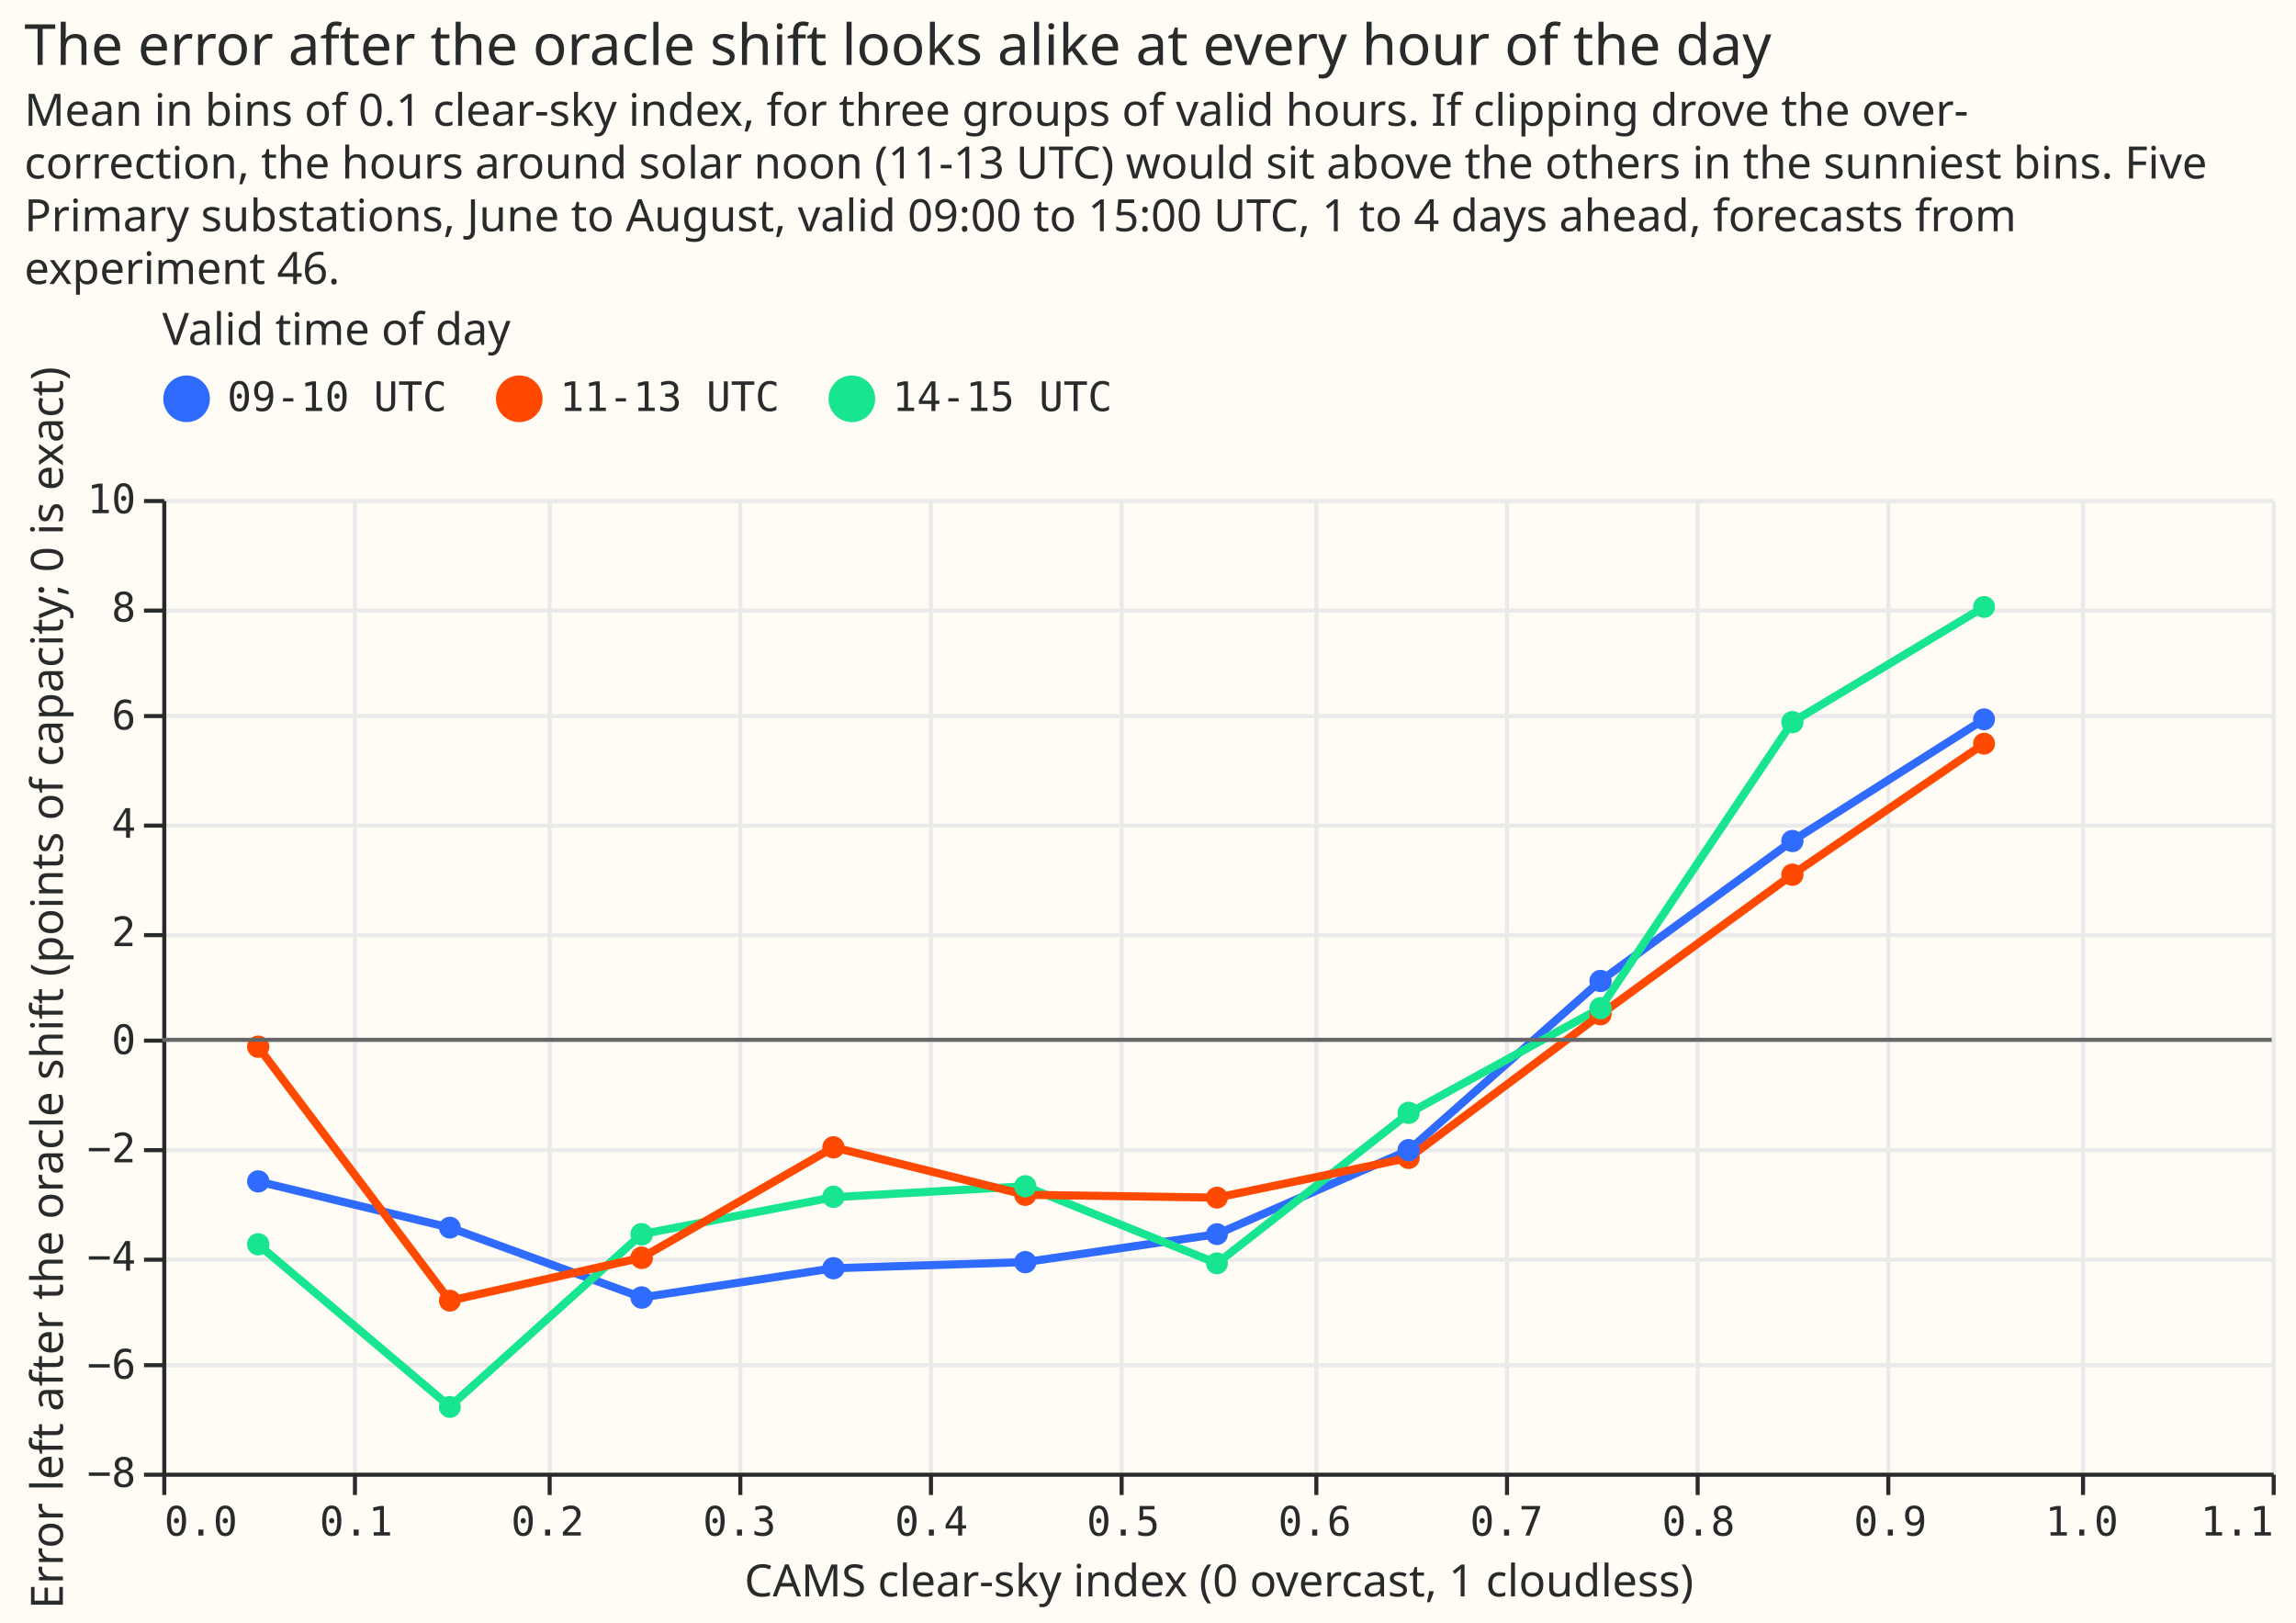
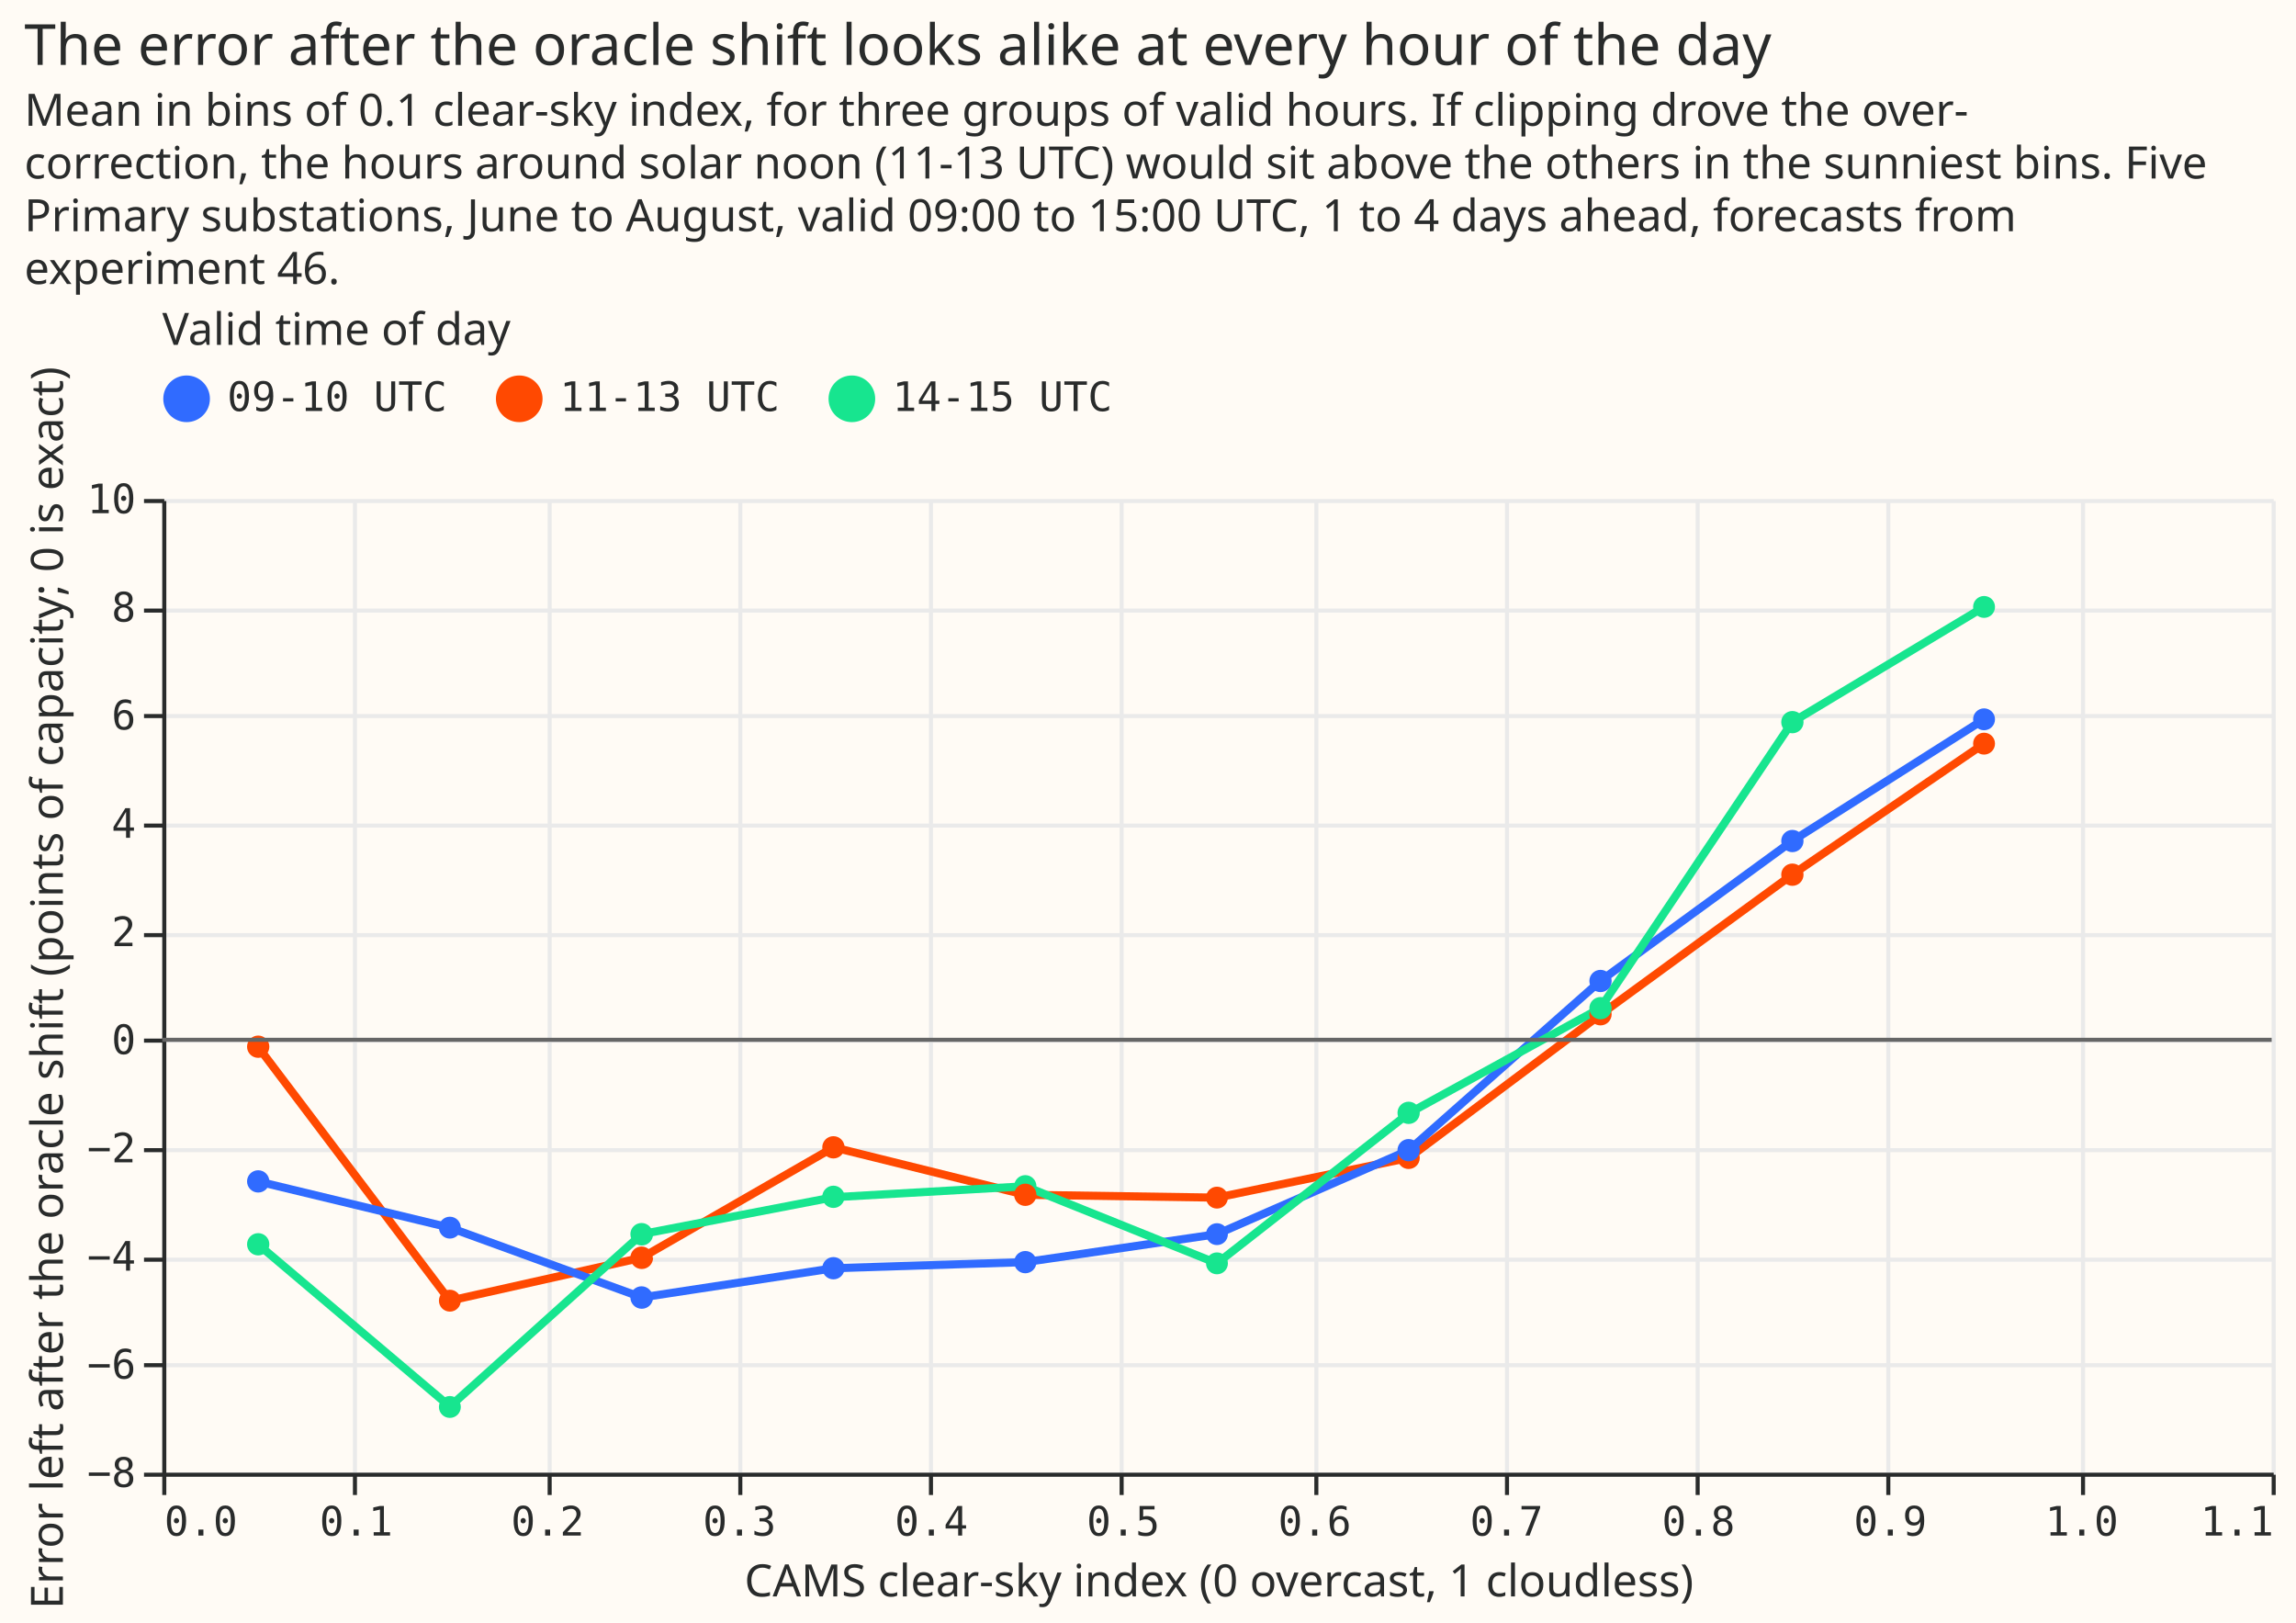
<svg xmlns="http://www.w3.org/2000/svg" width="566" height="400" class="marks" viewBox="0 0 566 400">
  <path fill="#fffbf5" d="M0 0h566v400H0z" />
  <g fill="none" stroke-miterlimit="10" aria-roledescription="group mark container" class="mark-group role-frame root">
    <path fill="#fffbf5" d="M40.5 123.5h520v240h-520Z" aria-hidden="true" class="background" />
    <g aria-hidden="true" class="mark-group role-axis">
      <path stroke="#eaeaea" d="M40.5 123.5v240m47-240v240m48-240v240m47-240v240m47-240v240m47-240v240m48-240v240m47-240v240m47-240v240m47-240v240m48-240v240m47-240v240" class="mark-rule role-axis-grid" pointer-events="none" />
    </g>
    <g aria-hidden="true" class="mark-group role-axis">
      <path stroke="#eaeaea" d="M40.5 363.5h520m-520-27h520m-520-26h520m-520-27h520m-520-27h520m-520-26h520m-520-27h520m-520-27h520m-520-26h520m-520-27h520" class="mark-rule role-axis-grid" pointer-events="none" />
    </g>
    <g aria-label="X-axis titled 'CAMS clear-sky index (0 overcast, 1 cloudless)' for a linear scale with values from 0.0 to 1.1" aria-roledescription="axis" class="mark-group role-axis" pointer-events="none">
      <path stroke="#292b2b" d="M40.5 363.5v5m47-5v5m48-5v5m47-5v5m47-5v5m47-5v5m48-5v5m47-5v5m47-5v5m47-5v5m48-5v5m47-5v5" class="mark-rule role-axis-tick" />
      <g fill="#292b2b" class="mark-text role-axis-label" font-family="Matter Semi Mono, Roboto Mono, monospace" font-size="10">
        <text transform="translate(40.5 378.5)">0.0</text>
        <text text-anchor="middle" transform="translate(87.8 378.5)">0.1</text>
        <text text-anchor="middle" transform="translate(135 378.5)">0.2</text>
        <text text-anchor="middle" transform="translate(182.3 378.5)">0.3</text>
        <text text-anchor="middle" transform="translate(229.6 378.5)">0.4</text>
        <text text-anchor="middle" transform="translate(276.9 378.5)">0.5</text>
        <text text-anchor="middle" transform="translate(324.1 378.5)">0.6</text>
        <text text-anchor="middle" transform="translate(371.4 378.5)">0.7</text>
        <text text-anchor="middle" transform="translate(418.7 378.5)">0.8</text>
        <text text-anchor="middle" transform="translate(466 378.5)">0.9</text>
        <text text-anchor="middle" transform="translate(513.2 378.5)">1.0</text>
        <text text-anchor="end" transform="translate(560.5 378.5)">1.1</text>
      </g>
      <path stroke="#292b2b" d="M40.5 363.5h520" class="mark-rule role-axis-domain" />
      <text fill="#292b2b" class="mark-text role-axis-title" font-family="Matter XH, DM Sans, sans-serif" font-size="11" text-anchor="middle" transform="translate(300.5 393.5)">CAMS clear-sky index (0 overcast, 1 cloudless)</text>
    </g>
    <g aria-label="Y-axis titled 'Error left after the oracle shift (points of capacity; 0 is exact)' for a linear scale with values from −8 to 10" aria-roledescription="axis" class="mark-group role-axis" pointer-events="none">
      <path stroke="#292b2b" d="M40.5 363.5h-5m5-27h-5m5-26h-5m5-27h-5m5-27h-5m5-26h-5m5-27h-5m5-27h-5m5-26h-5m5-27h-5" class="mark-rule role-axis-tick" />
      <g fill="#292b2b" class="mark-text role-axis-label" font-family="Matter Semi Mono, Roboto Mono, monospace" font-size="10" text-anchor="end">
        <text transform="translate(33.5 366.5)">−8</text>
        <text transform="translate(33.5 339.8)">−6</text>
        <text transform="translate(33.5 313.2)">−4</text>
        <text transform="translate(33.5 286.5)">−2</text>
        <text transform="translate(33.5 259.8)">0</text>
        <text transform="translate(33.5 233.2)">2</text>
        <text transform="translate(33.5 206.5)">4</text>
        <text transform="translate(33.5 179.8)">6</text>
        <text transform="translate(33.5 153.2)">8</text>
        <text transform="translate(33.5 126.5)">10</text>
      </g>
      <path stroke="#292b2b" d="M40.5 363.5v-240" class="mark-rule role-axis-domain" />
      <text fill="#292b2b" class="mark-text role-axis-title" font-family="Matter XH, DM Sans, sans-serif" font-size="11" text-anchor="middle" transform="rotate(-90 129.5 114)">Error left after the oracle shift (points of capacity; 0 is exact)</text>
    </g>
    <g aria-roledescription="group mark container" class="mark-group role-scope layer_0_layer_0_pathgroup">
      <path d="M40 123h520v240H40Z" aria-hidden="true" class="background" />
      <g aria-roledescription="line mark container" class="mark-line role-mark layer_0_layer_0_marks">
+         <path stroke="#ff4901" stroke-width="2" d="m63.6 258 47.3 62.6 47.3-10.6 47.3-27.2 47.2 11.7 47.3.7 47.3-9.8 47.2-35.3 47.3-34.5 47.3-32.3" aria-label="CAMS clear-sky index (0 overcast, 1 cloudless): 0.05; Error left after the oracle shift (points of capacity; 0 is exact): −0.131910729064; hour_group: 11-13 UTC" aria-roledescription="line mark" />
+       </g>
+       <path d="M40 123h520v240H40Z" aria-hidden="true" class="background" />
+       <g aria-roledescription="line mark container" class="mark-line role-mark layer_0_layer_0_marks">
        <path stroke="#306bff" stroke-width="2" d="m63.6 291.2 47.3 11.4 47.3 17.2 47.3-7.2 47.2-1.5 47.3-6.9 47.3-20.7 47.2-41.7 47.3-34.5 47.3-30" aria-label="CAMS clear-sky index (0 overcast, 1 cloudless): 0.05; Error left after the oracle shift (points of capacity; 0 is exact): −2.61215451964; hour_group: 09-10 UTC" aria-roledescription="line mark" />
      </g>
      <path d="M40 123h520v240H40Z" aria-hidden="true" class="background" />
      <g aria-roledescription="line mark container" class="mark-line role-mark layer_0_layer_0_marks">
        <path stroke="#17e58f" stroke-width="2" d="m63.6 306.7 47.3 40 47.3-42.5 47.3-9.1 47.2-2.7 47.3 19 47.3-37 47.2-25.9 47.3-70.5 47.3-28.4" aria-label="CAMS clear-sky index (0 overcast, 1 cloudless): 0.05; Error left after the oracle shift (points of capacity; 0 is exact): −3.77557710332; hour_group: 14-15 UTC" aria-roledescription="line mark" />
      </g>
-       <path d="M40 123h520v240H40Z" aria-hidden="true" class="background" />
-       <g aria-roledescription="line mark container" class="mark-line role-mark layer_0_layer_0_marks">
-         <path stroke="#ff4901" stroke-width="2" d="m63.6 258 47.3 62.6 47.3-10.6 47.3-27.2 47.2 11.7 47.3.7 47.3-9.8 47.2-35.3 47.3-34.5 47.3-32.3" aria-label="CAMS clear-sky index (0 overcast, 1 cloudless): 0.05; Error left after the oracle shift (points of capacity; 0 is exact): −0.131910729064; hour_group: 11-13 UTC" aria-roledescription="line mark" />
-       </g>
    </g>
    <g aria-roledescription="symbol mark container" class="mark-symbol role-mark layer_0_layer_1_marks">
+       <path fill="#ff4901" d="M66.4 258a2.7 2.7 0 1 1-5.5 0 2.7 2.7 0 1 1 5.5 0" aria-label="CAMS clear-sky index (0 overcast, 1 cloudless): 0.05; Error left after the oracle shift (points of capacity; 0 is exact): −0.131910729064; hour_group: 11-13 UTC" aria-roledescription="point" />
      <path fill="#306bff" d="M66.4 291.2a2.7 2.7 0 1 1-5.5 0 2.7 2.7 0 1 1 5.5 0" aria-label="CAMS clear-sky index (0 overcast, 1 cloudless): 0.05; Error left after the oracle shift (points of capacity; 0 is exact): −2.61215451964; hour_group: 09-10 UTC" aria-roledescription="point" />
      <path fill="#17e58f" d="M66.4 306.7a2.7 2.7 0 1 1-5.5 0 2.7 2.7 0 1 1 5.5 0" aria-label="CAMS clear-sky index (0 overcast, 1 cloudless): 0.05; Error left after the oracle shift (points of capacity; 0 is exact): −3.77557710332; hour_group: 14-15 UTC" aria-roledescription="point" />
-       <path fill="#ff4901" d="M66.4 258a2.7 2.7 0 1 1-5.5 0 2.7 2.7 0 1 1 5.5 0" aria-label="CAMS clear-sky index (0 overcast, 1 cloudless): 0.05; Error left after the oracle shift (points of capacity; 0 is exact): −0.131910729064; hour_group: 11-13 UTC" aria-roledescription="point" />
+       <path fill="#ff4901" d="M113.6 320.6a2.7 2.7 0 1 1-5.4 0 2.7 2.7 0 1 1 5.4 0" aria-label="CAMS clear-sky index (0 overcast, 1 cloudless): 0.15; Error left after the oracle shift (points of capacity; 0 is exact): −4.8171025144; hour_group: 11-13 UTC" aria-roledescription="point" />
      <path fill="#17e58f" d="M113.6 346.8a2.7 2.7 0 1 1-5.4 0 2.7 2.7 0 1 1 5.4 0" aria-label="CAMS clear-sky index (0 overcast, 1 cloudless): 0.15; Error left after the oracle shift (points of capacity; 0 is exact): −6.78214560193; hour_group: 14-15 UTC" aria-roledescription="point" />
-       <path fill="#ff4901" d="M113.6 320.6a2.7 2.7 0 1 1-5.4 0 2.7 2.7 0 1 1 5.4 0" aria-label="CAMS clear-sky index (0 overcast, 1 cloudless): 0.15; Error left after the oracle shift (points of capacity; 0 is exact): −4.8171025144; hour_group: 11-13 UTC" aria-roledescription="point" />
      <path fill="#306bff" d="M113.6 302.6a2.7 2.7 0 1 1-5.4 0 2.7 2.7 0 1 1 5.4 0" aria-label="CAMS clear-sky index (0 overcast, 1 cloudless): 0.15; Error left after the oracle shift (points of capacity; 0 is exact): −3.47208309872; hour_group: 09-10 UTC" aria-roledescription="point" />
      <path fill="#17e58f" d="M161 304.2a2.7 2.7 0 1 1-5.6 0 2.7 2.7 0 1 1 5.5 0" aria-label="CAMS clear-sky index (0 overcast, 1 cloudless): 0.25; Error left after the oracle shift (points of capacity; 0 is exact): −3.59088369467; hour_group: 14-15 UTC" aria-roledescription="point" />
+       <path fill="#ff4901" d="M161 310a2.7 2.7 0 1 1-5.6 0 2.7 2.7 0 1 1 5.5 0" aria-label="CAMS clear-sky index (0 overcast, 1 cloudless): 0.25; Error left after the oracle shift (points of capacity; 0 is exact): −4.02616658699; hour_group: 11-13 UTC" aria-roledescription="point" />
      <path fill="#306bff" d="M161 319.8a2.7 2.7 0 1 1-5.6 0 2.7 2.7 0 1 1 5.5 0" aria-label="CAMS clear-sky index (0 overcast, 1 cloudless): 0.25; Error left after the oracle shift (points of capacity; 0 is exact): −4.75746710884; hour_group: 09-10 UTC" aria-roledescription="point" />
-       <path fill="#ff4901" d="M161 310a2.7 2.7 0 1 1-5.6 0 2.7 2.7 0 1 1 5.5 0" aria-label="CAMS clear-sky index (0 overcast, 1 cloudless): 0.25; Error left after the oracle shift (points of capacity; 0 is exact): −4.02616658699; hour_group: 11-13 UTC" aria-roledescription="point" />
      <path fill="#17e58f" d="M208.2 295a2.7 2.7 0 1 1-5.5 0 2.7 2.7 0 1 1 5.5 0" aria-label="CAMS clear-sky index (0 overcast, 1 cloudless): 0.35; Error left after the oracle shift (points of capacity; 0 is exact): −2.90662121109; hour_group: 14-15 UTC" aria-roledescription="point" />
+       <path fill="#306bff" d="M208.2 312.6a2.7 2.7 0 1 1-5.5 0 2.7 2.7 0 1 1 5.5 0" aria-label="CAMS clear-sky index (0 overcast, 1 cloudless): 0.35; Error left after the oracle shift (points of capacity; 0 is exact): −4.21885818119; hour_group: 09-10 UTC" aria-roledescription="point" />
      <path fill="#ff4901" d="M208.2 282.8a2.7 2.7 0 1 1-5.5 0 2.7 2.7 0 1 1 5.5 0" aria-label="CAMS clear-sky index (0 overcast, 1 cloudless): 0.35; Error left after the oracle shift (points of capacity; 0 is exact): −1.98819885005; hour_group: 11-13 UTC" aria-roledescription="point" />
-       <path fill="#306bff" d="M208.2 312.6a2.7 2.7 0 1 1-5.5 0 2.7 2.7 0 1 1 5.5 0" aria-label="CAMS clear-sky index (0 overcast, 1 cloudless): 0.35; Error left after the oracle shift (points of capacity; 0 is exact): −4.21885818119; hour_group: 09-10 UTC" aria-roledescription="point" />
+       <path fill="#17e58f" d="M255.5 292.4a2.7 2.7 0 1 1-5.5 0 2.7 2.7 0 1 1 5.5 0" aria-label="CAMS clear-sky index (0 overcast, 1 cloudless): 0.45; Error left after the oracle shift (points of capacity; 0 is exact): −2.70348104017; hour_group: 14-15 UTC" aria-roledescription="point" />
+       <path fill="#306bff" d="M255.5 311.1a2.7 2.7 0 1 1-5.5 0 2.7 2.7 0 1 1 5.5 0" aria-label="CAMS clear-sky index (0 overcast, 1 cloudless): 0.45; Error left after the oracle shift (points of capacity; 0 is exact): −4.11099964407; hour_group: 09-10 UTC" aria-roledescription="point" />
      <path fill="#ff4901" d="M255.5 294.5a2.7 2.7 0 1 1-5.5 0 2.7 2.7 0 1 1 5.5 0" aria-label="CAMS clear-sky index (0 overcast, 1 cloudless): 0.45; Error left after the oracle shift (points of capacity; 0 is exact): −2.86061534429; hour_group: 11-13 UTC" aria-roledescription="point" />
-       <path fill="#306bff" d="M255.5 311.1a2.7 2.7 0 1 1-5.5 0 2.7 2.7 0 1 1 5.5 0" aria-label="CAMS clear-sky index (0 overcast, 1 cloudless): 0.45; Error left after the oracle shift (points of capacity; 0 is exact): −4.11099964407; hour_group: 09-10 UTC" aria-roledescription="point" />
-       <path fill="#17e58f" d="M255.5 292.4a2.7 2.7 0 1 1-5.5 0 2.7 2.7 0 1 1 5.5 0" aria-label="CAMS clear-sky index (0 overcast, 1 cloudless): 0.45; Error left after the oracle shift (points of capacity; 0 is exact): −2.70348104017; hour_group: 14-15 UTC" aria-roledescription="point" />
+       <path fill="#ff4901" d="M302.7 295.2a2.7 2.7 0 1 1-5.4 0 2.7 2.7 0 1 1 5.4 0" aria-label="CAMS clear-sky index (0 overcast, 1 cloudless): 0.55; Error left after the oracle shift (points of capacity; 0 is exact): −2.91626060618; hour_group: 11-13 UTC" aria-roledescription="point" />
+       <path fill="#17e58f" d="M302.7 311.4a2.7 2.7 0 1 1-5.4 0 2.7 2.7 0 1 1 5.4 0" aria-label="CAMS clear-sky index (0 overcast, 1 cloudless): 0.55; Error left after the oracle shift (points of capacity; 0 is exact): −4.12762851327; hour_group: 14-15 UTC" aria-roledescription="point" />
      <path fill="#306bff" d="M302.7 304.2a2.7 2.7 0 1 1-5.4 0 2.7 2.7 0 1 1 5.4 0" aria-label="CAMS clear-sky index (0 overcast, 1 cloudless): 0.55; Error left after the oracle shift (points of capacity; 0 is exact): −3.59173058764; hour_group: 09-10 UTC" aria-roledescription="point" />
-       <path fill="#17e58f" d="M302.7 311.4a2.7 2.7 0 1 1-5.4 0 2.7 2.7 0 1 1 5.4 0" aria-label="CAMS clear-sky index (0 overcast, 1 cloudless): 0.55; Error left after the oracle shift (points of capacity; 0 is exact): −4.12762851327; hour_group: 14-15 UTC" aria-roledescription="point" />
-       <path fill="#ff4901" d="M302.7 295.2a2.7 2.7 0 1 1-5.4 0 2.7 2.7 0 1 1 5.4 0" aria-label="CAMS clear-sky index (0 overcast, 1 cloudless): 0.55; Error left after the oracle shift (points of capacity; 0 is exact): −2.91626060618; hour_group: 11-13 UTC" aria-roledescription="point" />
      <path fill="#17e58f" d="M350 274.3a2.7 2.7 0 1 1-5.5 0 2.7 2.7 0 1 1 5.5 0" aria-label="CAMS clear-sky index (0 overcast, 1 cloudless): 0.65; Error left after the oracle shift (points of capacity; 0 is exact): −1.34848786862; hour_group: 14-15 UTC" aria-roledescription="point" />
      <path fill="#ff4901" d="M350 285.4a2.7 2.7 0 1 1-5.5 0 2.7 2.7 0 1 1 5.5 0" aria-label="CAMS clear-sky index (0 overcast, 1 cloudless): 0.65; Error left after the oracle shift (points of capacity; 0 is exact): −2.18360821899; hour_group: 11-13 UTC" aria-roledescription="point" />
      <path fill="#306bff" d="M350 283.5a2.7 2.7 0 1 1-5.5 0 2.7 2.7 0 1 1 5.5 0" aria-label="CAMS clear-sky index (0 overcast, 1 cloudless): 0.65; Error left after the oracle shift (points of capacity; 0 is exact): −2.03826356558; hour_group: 09-10 UTC" aria-roledescription="point" />
      <path fill="#ff4901" d="M397.3 250a2.7 2.7 0 1 1-5.5 0 2.7 2.7 0 1 1 5.5 0" aria-label="CAMS clear-sky index (0 overcast, 1 cloudless): 0.75; Error left after the oracle shift (points of capacity; 0 is exact): 0.46842307791; hour_group: 11-13 UTC" aria-roledescription="point" />
      <path fill="#306bff" d="M397.3 241.8a2.7 2.7 0 1 1-5.5 0 2.7 2.7 0 1 1 5.5 0" aria-label="CAMS clear-sky index (0 overcast, 1 cloudless): 0.75; Error left after the oracle shift (points of capacity; 0 is exact): 1.0899295284; hour_group: 09-10 UTC" aria-roledescription="point" />
      <path fill="#17e58f" d="M397.3 248.5a2.7 2.7 0 1 1-5.5 0 2.7 2.7 0 1 1 5.5 0" aria-label="CAMS clear-sky index (0 overcast, 1 cloudless): 0.75; Error left after the oracle shift (points of capacity; 0 is exact): 0.585588759062; hour_group: 14-15 UTC" aria-roledescription="point" />
      <path fill="#ff4901" d="M444.6 215.6a2.7 2.7 0 1 1-5.5 0 2.7 2.7 0 1 1 5.5 0" aria-label="CAMS clear-sky index (0 overcast, 1 cloudless): 0.85; Error left after the oracle shift (points of capacity; 0 is exact): 3.05582854052; hour_group: 11-13 UTC" aria-roledescription="point" />
      <path fill="#306bff" d="M444.6 207.3a2.7 2.7 0 1 1-5.5 0 2.7 2.7 0 1 1 5.5 0" aria-label="CAMS clear-sky index (0 overcast, 1 cloudless): 0.85; Error left after the oracle shift (points of capacity; 0 is exact): 3.67977001445; hour_group: 09-10 UTC" aria-roledescription="point" />
      <path fill="#17e58f" d="M444.6 178a2.7 2.7 0 1 1-5.5 0 2.7 2.7 0 1 1 5.5 0" aria-label="CAMS clear-sky index (0 overcast, 1 cloudless): 0.85; Error left after the oracle shift (points of capacity; 0 is exact): 5.87728228405; hour_group: 14-15 UTC" aria-roledescription="point" />
+       <path fill="#ff4901" d="M491.8 183.3a2.7 2.7 0 1 1-5.4 0 2.7 2.7 0 1 1 5.4 0" aria-label="CAMS clear-sky index (0 overcast, 1 cloudless): 0.95; Error left after the oracle shift (points of capacity; 0 is exact): 5.47779449163; hour_group: 11-13 UTC" aria-roledescription="point" />
      <path fill="#306bff" d="M491.8 177.3a2.7 2.7 0 1 1-5.4 0 2.7 2.7 0 1 1 5.4 0" aria-label="CAMS clear-sky index (0 overcast, 1 cloudless): 0.95; Error left after the oracle shift (points of capacity; 0 is exact): 5.92699497017; hour_group: 09-10 UTC" aria-roledescription="point" />
-       <path fill="#ff4901" d="M491.8 183.3a2.7 2.7 0 1 1-5.4 0 2.7 2.7 0 1 1 5.4 0" aria-label="CAMS clear-sky index (0 overcast, 1 cloudless): 0.95; Error left after the oracle shift (points of capacity; 0 is exact): 5.47779449163; hour_group: 11-13 UTC" aria-roledescription="point" />
      <path fill="#17e58f" d="M491.8 149.6a2.7 2.7 0 1 1-5.4 0 2.7 2.7 0 1 1 5.4 0" aria-label="CAMS clear-sky index (0 overcast, 1 cloudless): 0.95; Error left after the oracle shift (points of capacity; 0 is exact): 8.00668931987; hour_group: 14-15 UTC" aria-roledescription="point" />
    </g>
    <g aria-roledescription="rule mark container" class="mark-rule role-mark layer_1_marks">
      <path stroke="#666" d="M560 256.3H40" aria-label="y: 0" aria-roledescription="rule mark" />
    </g>
    <g aria-label="Symbol legend titled 'Valid time of day' for fill color and stroke color with 3 values: 09-10 UTC, 11-13 UTC, 14-15 UTC" aria-roledescription="legend" class="mark-group role-legend">
      <path d="M40 76h235v29H40Z" aria-hidden="true" class="background" pointer-events="none" />
      <g class="mark-group role-legend-entry">
        <g aria-roledescription="group mark container" class="mark-group role-scope" pointer-events="none">
          <path d="M40 92.3h70v12.5H40Z" aria-hidden="true" class="background" />
          <path fill="#306bff" stroke="#306bff" stroke-width="1.5" d="M51 98.3a5 5 0 1 1-10 0 5 5 0 1 1 10 0" class="mark-symbol role-legend-symbol" />
          <text fill="#292b2b" class="mark-text role-legend-label" font-family="Matter Semi Mono, Roboto Mono, monospace" font-size="10" transform="translate(56 101.3)">09-10 UTC</text>
          <path d="M122 92.3h70v12.5h-70Z" aria-hidden="true" class="background" />
          <path fill="#ff4901" stroke="#ff4901" stroke-width="1.5" d="M133 98.3a5 5 0 1 1-10 0 5 5 0 1 1 10 0" class="mark-symbol role-legend-symbol" />
          <text fill="#292b2b" class="mark-text role-legend-label" font-family="Matter Semi Mono, Roboto Mono, monospace" font-size="10" transform="translate(138 101.3)">11-13 UTC</text>
          <path d="M204 92.3h70v12.5h-70Z" aria-hidden="true" class="background" />
          <path fill="#17e58f" stroke="#17e58f" stroke-width="1.5" d="M215 98.3a5 5 0 1 1-10 0 5 5 0 1 1 10 0" class="mark-symbol role-legend-symbol" />
          <text fill="#292b2b" class="mark-text role-legend-label" font-family="Matter Semi Mono, Roboto Mono, monospace" font-size="10" transform="translate(220 101.3)">14-15 UTC</text>
        </g>
      </g>
      <text fill="#292b2b" class="mark-text role-legend-title" font-family="Matter XH, DM Sans, sans-serif" font-size="11" pointer-events="none" transform="translate(40 85)">Valid time of day</text>
    </g>
    <g fill="#292b2b" class="mark-group role-title" font-family="Matter XH, DM Sans, sans-serif" pointer-events="none">
      <text aria-label="Title text 'The error after the oracle shift looks alike at every hour of the day'" aria-roledescription="title" class="mark-text role-title-text" font-size="14" transform="translate(6 16)">The error after the oracle shift looks alike at every hour of the day</text>
      <text aria-label="Subtitle text 'Mean in bins of 0.1 clear-sky index, for three groups of valid hours. If clipping drove the over- correction, the hours around solar noon (11-13 UTC) would sit above the others in the sunniest bins. Five Primary substations, June to August, valid 09:00 to 15:00 UTC, 1 to 4 days ahead, forecasts from experiment 46.'" aria-roledescription="subtitle" class="mark-text role-title-subtitle" font-size="11" transform="translate(6 31)">
        <tspan>Mean in bins of 0.1 clear-sky index, for three groups of valid hours. If clipping drove the over-</tspan>
        <tspan x="0" dy="13">correction, the hours around solar noon (11-13 UTC) would sit above the others in the sunniest bins. Five</tspan>
        <tspan x="0" dy="13">Primary substations, June to August, valid 09:00 to 15:00 UTC, 1 to 4 days ahead, forecasts from</tspan>
        <tspan x="0" dy="13">experiment 46.</tspan>
      </text>
    </g>
  </g>
</svg>
